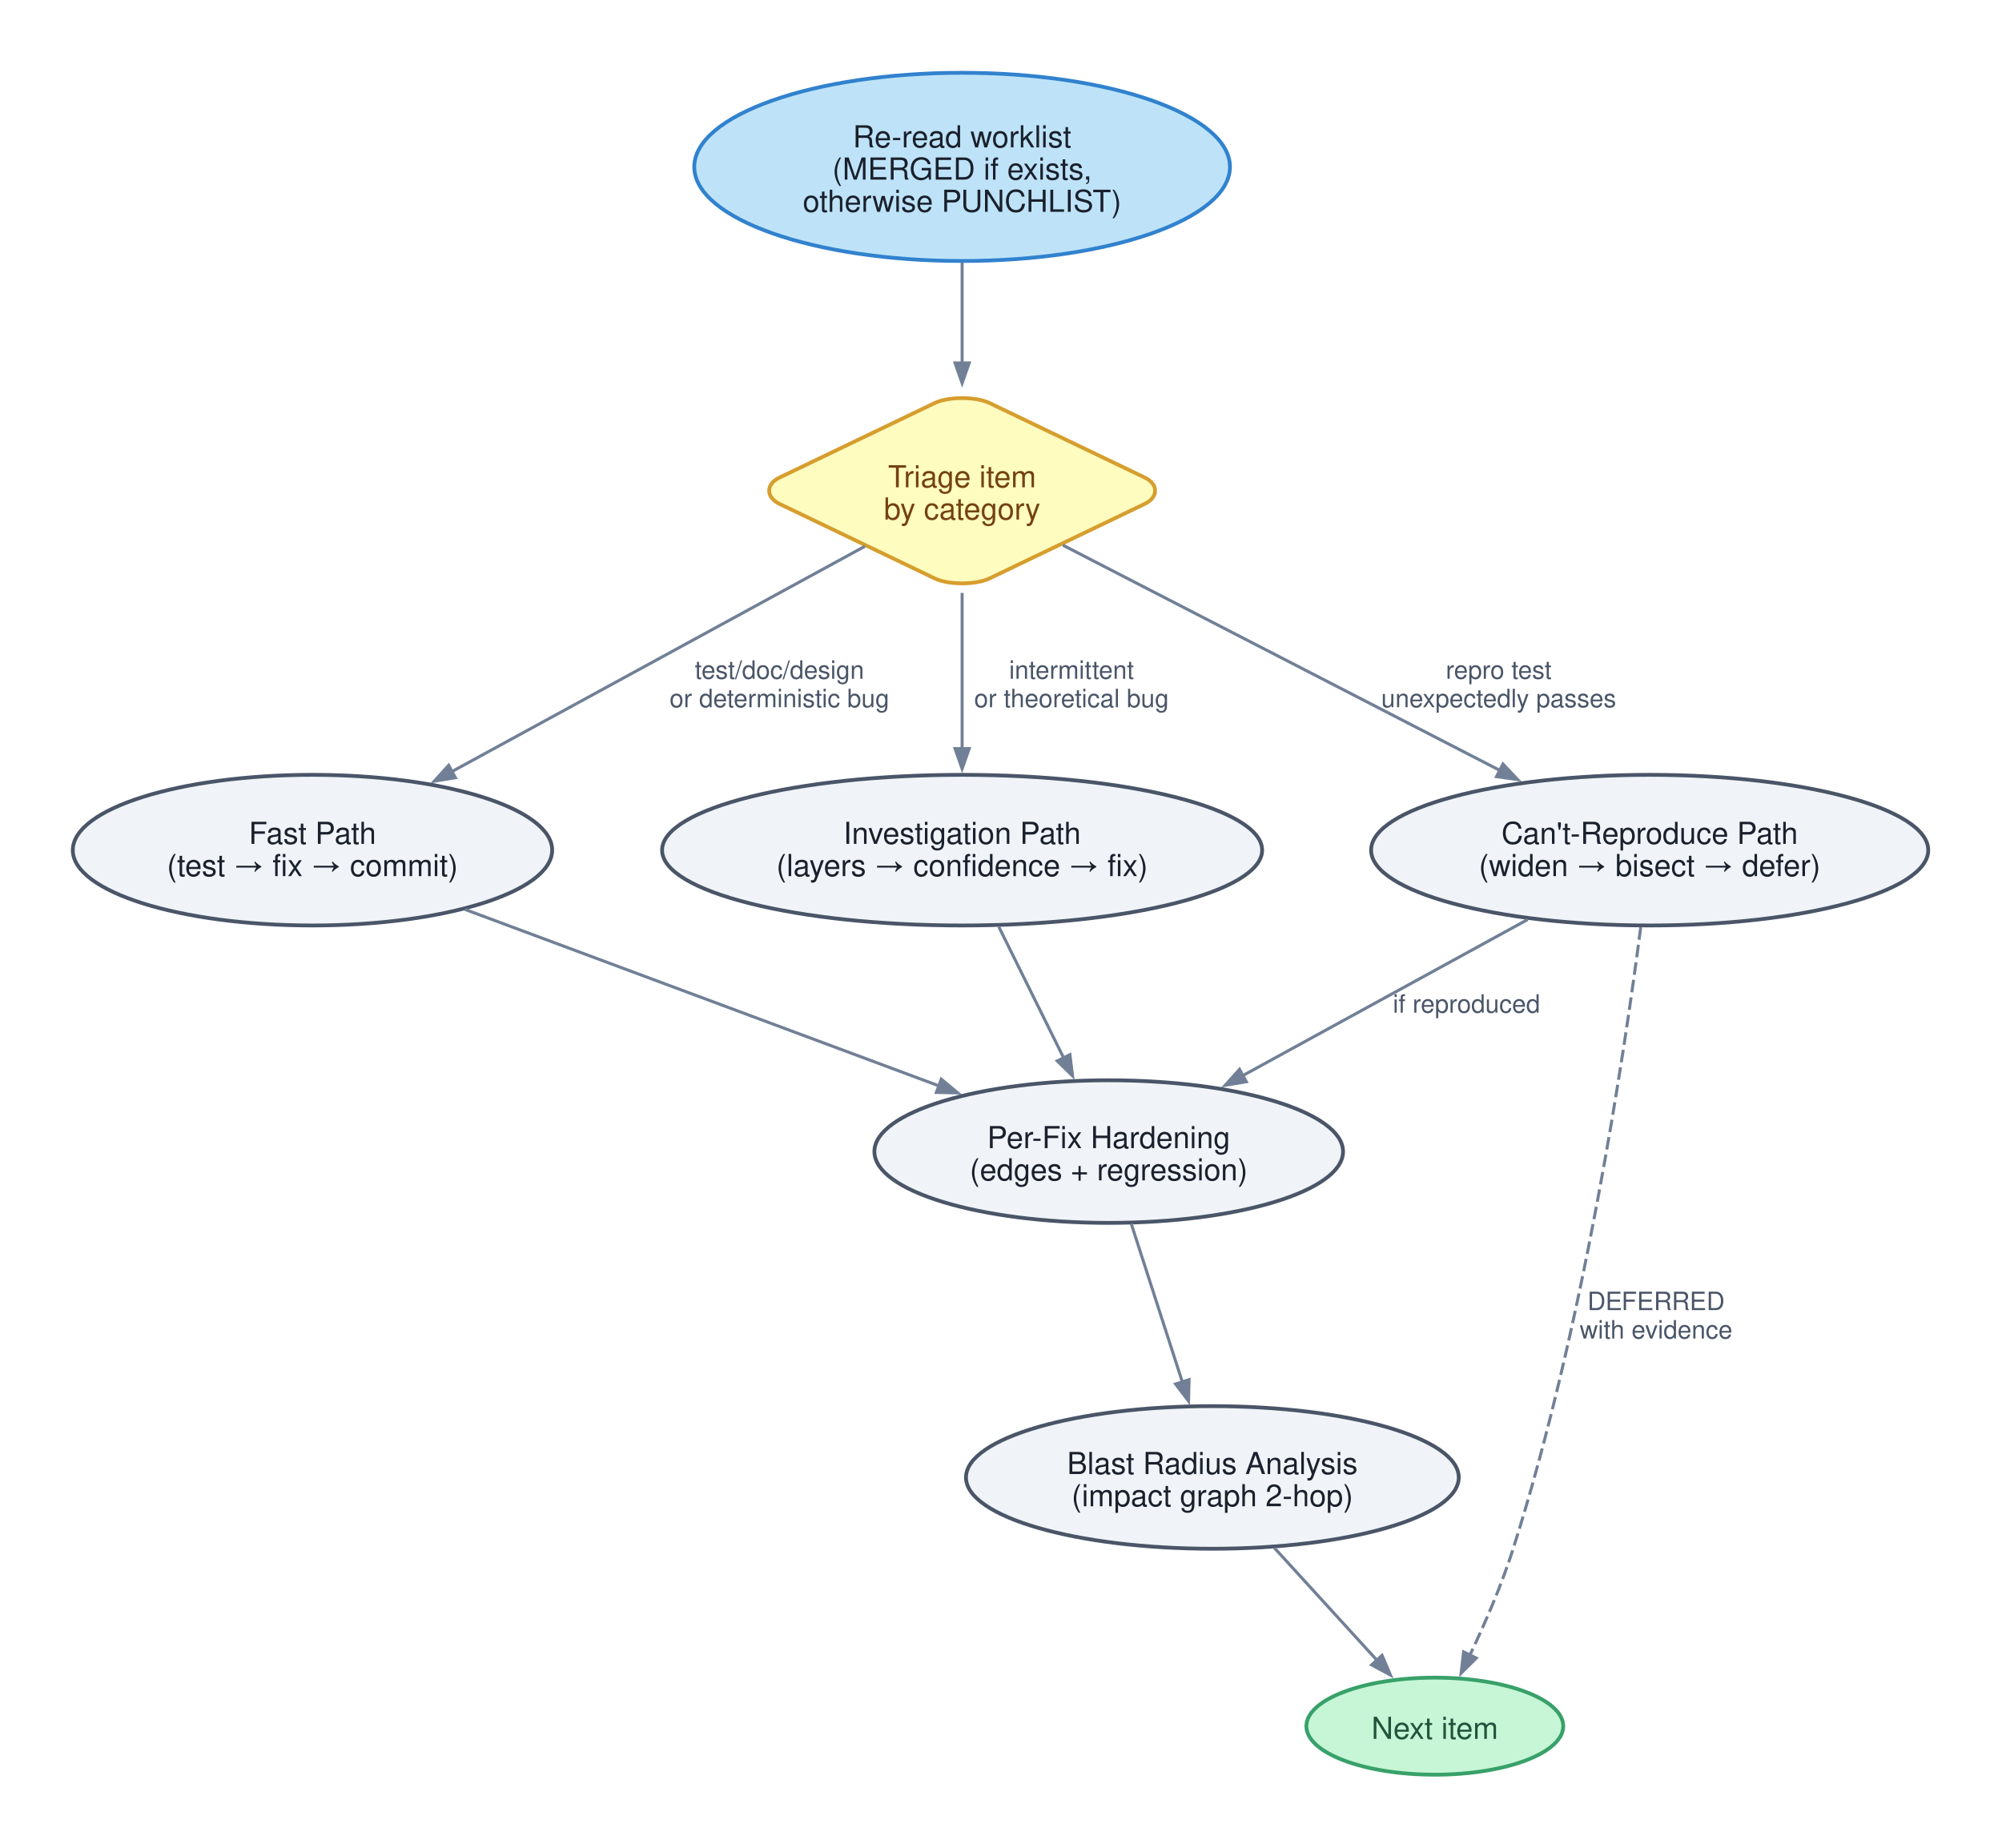
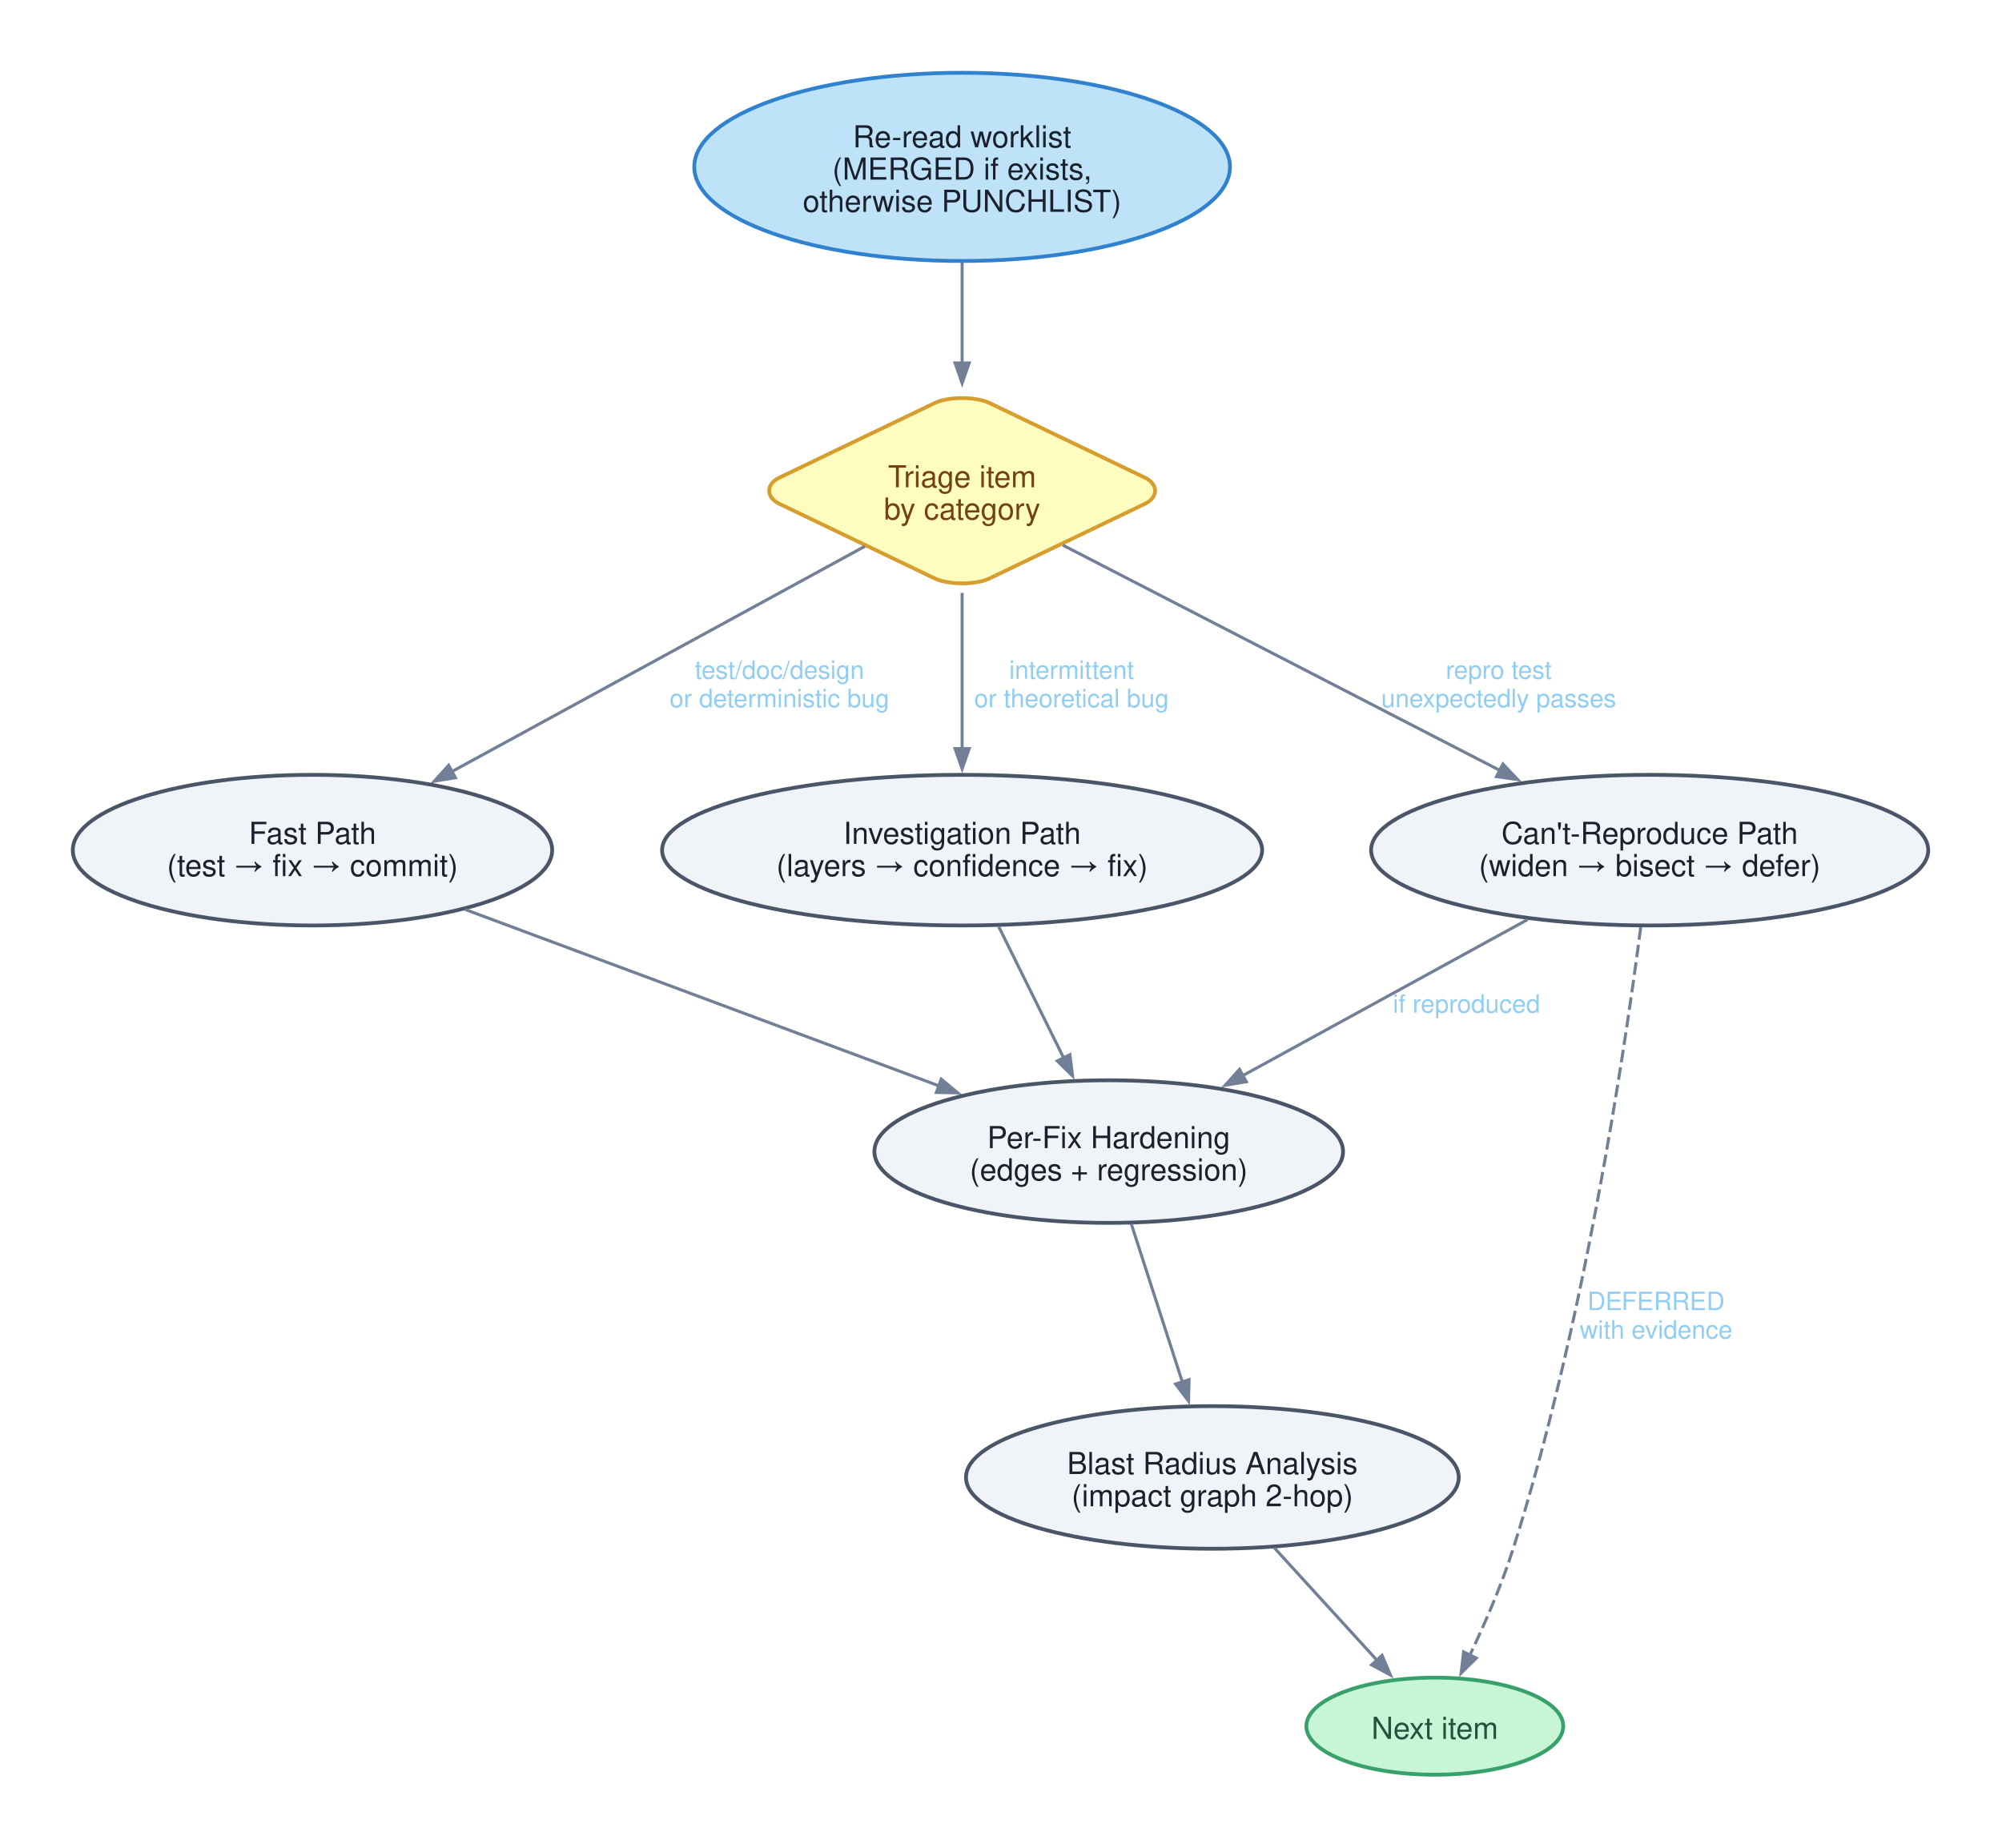
<svg xmlns="http://www.w3.org/2000/svg" width="792pt" height="731pt" viewBox="0.00 0.00 792.00 731.00">
  <g id="graph0" class="graph" transform="scale(1 1) rotate(0) translate(28.8 702.17)">
    <g id="node1" class="node">
      <ellipse fill="#bee3f8" stroke="#3182ce" stroke-width="1.5" cx="351.82" cy="-636.14" rx="105.96" ry="37.23" />
      <text xml:space="preserve" text-anchor="middle" x="351.82" y="-643.86" font-family="Helvetica,sans-Serif" font-size="12.00" fill="#1a202c">Re-read worklist</text>
      <text xml:space="preserve" text-anchor="middle" x="351.82" y="-631.11" font-family="Helvetica,sans-Serif" font-size="12.00" fill="#1a202c">(MERGED if exists,</text>
      <text xml:space="preserve" text-anchor="middle" x="351.82" y="-618.36" font-family="Helvetica,sans-Serif" font-size="12.00" fill="#1a202c">otherwise PUNCHLIST)</text>
    </g>
    <g id="node2" class="node">
      <path fill="#fefcbf" stroke="#d69e2e" stroke-width="1.5" d="M341.01,-542.72C341.01,-542.72 279.54,-513.2 279.54,-513.2 274.13,-510.61 274.13,-505.41 279.54,-502.82 279.54,-502.82 341.01,-473.3 341.01,-473.3 346.41,-470.71 357.23,-470.71 362.64,-473.3 362.64,-473.3 424.11,-502.82 424.11,-502.82 429.51,-505.41 429.51,-510.61 424.11,-513.2 424.11,-513.2 362.64,-542.72 362.64,-542.72 357.23,-545.31 346.41,-545.31 341.01,-542.72" />
      <text xml:space="preserve" text-anchor="middle" x="351.82" y="-509.36" font-family="Helvetica,sans-Serif" font-size="12.00" fill="#744210">Triage item</text>
      <text xml:space="preserve" text-anchor="middle" x="351.82" y="-496.61" font-family="Helvetica,sans-Serif" font-size="12.00" fill="#744210">by category</text>
    </g>
    <g id="edge1" class="edge">
      <path fill="none" stroke="#718096" stroke-width="1.2" d="M351.82,-598.32C351.82,-585.8 351.82,-571.6 351.82,-558.26" />
      <polygon fill="#718096" stroke="#718096" stroke-width="1.2" points="354.62,-558.56 351.82,-550.56 349.02,-558.56 354.62,-558.56" />
    </g>
    <g id="node3" class="node">
      <ellipse fill="#f0f4f8" stroke="#4a5568" stroke-width="1.5" cx="94.82" cy="-365.8" rx="94.82" ry="29.8" />
      <text xml:space="preserve" text-anchor="middle" x="94.82" y="-368.28" font-family="Helvetica,sans-Serif" font-size="12.00" fill="#1a202c">Fast Path</text>
      <text xml:space="preserve" text-anchor="middle" x="94.82" y="-355.53" font-family="Helvetica,sans-Serif" font-size="12.00" fill="#1a202c">(test → fix → commit)</text>
    </g>
    <g id="edge2" class="edge">
      <path fill="none" stroke="#718096" stroke-width="1.2" d="M313.35,-486.02C269.93,-462.33 198.96,-423.61 149.73,-396.76" />
      <polygon fill="#718096" stroke="#718096" stroke-width="1.2" points="151.37,-394.46 143,-393.09 148.69,-399.38 151.37,-394.46" />
-       <text xml:space="preserve" text-anchor="middle" x="276.78" y="-433.61" font-family="Helvetica,sans-Serif" font-size="10.00" fill="#4a5568">  test/doc/design</text>
-       <text xml:space="preserve" text-anchor="middle" x="276.78" y="-422.36" font-family="Helvetica,sans-Serif" font-size="10.00" fill="#4a5568">  or deterministic bug</text>
+       <text xml:space="preserve" text-anchor="middle" x="276.78" y="-433.61" font-family="Helvetica,sans-Serif" font-size="10.00" fill="#90cdf4">  test/doc/design</text>
+       <text xml:space="preserve" text-anchor="middle" x="276.78" y="-422.36" font-family="Helvetica,sans-Serif" font-size="10.00" fill="#90cdf4">  or deterministic bug</text>
    </g>
    <g id="node4" class="node">
      <ellipse fill="#f0f4f8" stroke="#4a5568" stroke-width="1.5" cx="351.82" cy="-365.8" rx="118.69" ry="29.8" />
      <text xml:space="preserve" text-anchor="middle" x="351.82" y="-368.28" font-family="Helvetica,sans-Serif" font-size="12.00" fill="#1a202c">Investigation Path</text>
      <text xml:space="preserve" text-anchor="middle" x="351.82" y="-355.53" font-family="Helvetica,sans-Serif" font-size="12.00" fill="#1a202c">(layers → confidence → fix)</text>
    </g>
    <g id="edge3" class="edge">
      <path fill="none" stroke="#718096" stroke-width="1.2" d="M351.82,-467.58C351.82,-448.27 351.82,-425.09 351.82,-405.83" />
      <polygon fill="#718096" stroke="#718096" stroke-width="1.2" points="354.62,-405.98 351.82,-397.98 349.02,-405.98 354.62,-405.98" />
-       <text xml:space="preserve" text-anchor="middle" x="392.32" y="-433.61" font-family="Helvetica,sans-Serif" font-size="10.00" fill="#4a5568">  intermittent</text>
-       <text xml:space="preserve" text-anchor="middle" x="392.32" y="-422.36" font-family="Helvetica,sans-Serif" font-size="10.00" fill="#4a5568">  or theoretical bug</text>
+       <text xml:space="preserve" text-anchor="middle" x="392.32" y="-433.61" font-family="Helvetica,sans-Serif" font-size="10.00" fill="#90cdf4">  intermittent</text>
+       <text xml:space="preserve" text-anchor="middle" x="392.32" y="-422.36" font-family="Helvetica,sans-Serif" font-size="10.00" fill="#90cdf4">  or theoretical bug</text>
    </g>
    <g id="node5" class="node">
      <ellipse fill="#f0f4f8" stroke="#4a5568" stroke-width="1.5" cx="623.82" cy="-365.8" rx="110.2" ry="29.8" />
      <text xml:space="preserve" text-anchor="middle" x="623.82" y="-368.28" font-family="Helvetica,sans-Serif" font-size="12.00" fill="#1a202c">Can't-Reproduce Path</text>
      <text xml:space="preserve" text-anchor="middle" x="623.82" y="-355.53" font-family="Helvetica,sans-Serif" font-size="12.00" fill="#1a202c">(widen → bisect → defer)</text>
    </g>
    <g id="edge4" class="edge">
      <path fill="none" stroke="#718096" stroke-width="1.2" d="M391.67,-486.47C437.23,-462.98 512.29,-424.3 564.68,-397.29" />
      <polygon fill="#718096" stroke="#718096" stroke-width="1.2" points="565.77,-399.88 571.6,-393.72 563.21,-394.9 565.77,-399.88" />
-       <text xml:space="preserve" text-anchor="middle" x="561.31" y="-433.61" font-family="Helvetica,sans-Serif" font-size="10.00" fill="#4a5568">  repro test</text>
-       <text xml:space="preserve" text-anchor="middle" x="561.31" y="-422.36" font-family="Helvetica,sans-Serif" font-size="10.00" fill="#4a5568">  unexpectedly passes</text>
+       <text xml:space="preserve" text-anchor="middle" x="561.31" y="-433.61" font-family="Helvetica,sans-Serif" font-size="10.00" fill="#90cdf4">  repro test</text>
+       <text xml:space="preserve" text-anchor="middle" x="561.31" y="-422.36" font-family="Helvetica,sans-Serif" font-size="10.00" fill="#90cdf4">  unexpectedly passes</text>
    </g>
    <g id="node6" class="node">
      <ellipse fill="#f0f4f8" stroke="#4a5568" stroke-width="1.5" cx="409.82" cy="-246.54" rx="92.7" ry="28.21" />
      <text xml:space="preserve" text-anchor="middle" x="409.82" y="-247.89" font-family="Helvetica,sans-Serif" font-size="12.00" fill="#1a202c">Per-Fix Hardening</text>
      <text xml:space="preserve" text-anchor="middle" x="409.82" y="-235.14" font-family="Helvetica,sans-Serif" font-size="12.00" fill="#1a202c">(edges + regression)</text>
    </g>
    <g id="edge5" class="edge">
      <path fill="none" stroke="#718096" stroke-width="1.2" d="M155.19,-342.33C208.83,-322.36 287.14,-293.21 342.73,-272.51" />
      <polygon fill="#718096" stroke="#718096" stroke-width="1.2" points="343.57,-275.19 350.09,-269.77 341.62,-269.94 343.57,-275.19" />
    </g>
    <g id="edge6" class="edge">
      <path fill="none" stroke="#718096" stroke-width="1.2" d="M366.31,-335.52C374.14,-319.69 383.87,-300.01 392.14,-283.29" />
      <polygon fill="#718096" stroke="#718096" stroke-width="1.2" points="394.47,-284.88 395.51,-276.47 389.45,-282.4 394.47,-284.88" />
    </g>
    <g id="edge7" class="edge">
      <path fill="none" stroke="#718096" stroke-width="1.2" d="M575.53,-338.34C542.01,-319.97 497.34,-295.5 462.83,-276.59" />
      <polygon fill="#718096" stroke="#718096" stroke-width="1.2" points="464.25,-274.17 455.89,-272.78 461.56,-279.08 464.25,-274.17" />
-       <text xml:space="preserve" text-anchor="middle" x="551.36" y="-301.5" font-family="Helvetica,sans-Serif" font-size="10.00" fill="#4a5568">if reproduced</text>
+       <text xml:space="preserve" text-anchor="middle" x="551.36" y="-301.5" font-family="Helvetica,sans-Serif" font-size="10.00" fill="#90cdf4">if reproduced</text>
    </g>
    <g id="node8" class="node">
      <ellipse fill="#c6f6d5" stroke="#38a169" stroke-width="1.5" cx="538.82" cy="-19.2" rx="50.81" ry="19.2" />
      <text xml:space="preserve" text-anchor="middle" x="538.82" y="-14.17" font-family="Helvetica,sans-Serif" font-size="12.00" fill="#22543d">Next item</text>
    </g>
    <g id="edge8" class="edge">
      <path fill="none" stroke="#718096" stroke-width="1.2" stroke-dasharray="5,2" d="M620.28,-335.31C613.67,-284.31 597.54,-176.7 569.82,-89.4 565.27,-75.06 558.61,-59.73 552.62,-47.16" />
      <polygon fill="#718096" stroke="#718096" stroke-width="1.2" points="555.24,-46.14 549.22,-40.18 550.21,-48.59 555.24,-46.14" />
-       <text xml:space="preserve" text-anchor="middle" x="626.35" y="-183.82" font-family="Helvetica,sans-Serif" font-size="10.00" fill="#4a5568">DEFERRED</text>
-       <text xml:space="preserve" text-anchor="middle" x="626.35" y="-172.57" font-family="Helvetica,sans-Serif" font-size="10.00" fill="#4a5568">with evidence</text>
+       <text xml:space="preserve" text-anchor="middle" x="626.35" y="-183.82" font-family="Helvetica,sans-Serif" font-size="10.00" fill="#90cdf4">DEFERRED</text>
+       <text xml:space="preserve" text-anchor="middle" x="626.35" y="-172.57" font-family="Helvetica,sans-Serif" font-size="10.00" fill="#90cdf4">with evidence</text>
    </g>
    <g id="node7" class="node">
      <ellipse fill="#f0f4f8" stroke="#4a5568" stroke-width="1.5" cx="450.82" cy="-117.61" rx="97.47" ry="28.21" />
      <text xml:space="preserve" text-anchor="middle" x="450.82" y="-118.96" font-family="Helvetica,sans-Serif" font-size="12.00" fill="#1a202c">Blast Radius Analysis</text>
      <text xml:space="preserve" text-anchor="middle" x="450.82" y="-106.21" font-family="Helvetica,sans-Serif" font-size="12.00" fill="#1a202c">(impact graph 2-hop)</text>
    </g>
    <g id="edge9" class="edge">
      <path fill="none" stroke="#718096" stroke-width="1.2" d="M418.72,-218C424.66,-199.62 432.53,-175.24 438.99,-155.23" />
      <polygon fill="#718096" stroke="#718096" stroke-width="1.2" points="441.59,-156.3 441.39,-147.83 436.26,-154.58 441.59,-156.3" />
    </g>
    <g id="edge10" class="edge">
      <path fill="none" stroke="#718096" stroke-width="1.2" d="M475.34,-89.75C488.04,-75.84 503.45,-58.95 515.91,-45.3" />
      <polygon fill="#718096" stroke="#718096" stroke-width="1.2" points="517.95,-47.22 521.27,-39.43 513.81,-43.45 517.95,-47.22" />
    </g>
  </g>
</svg>
